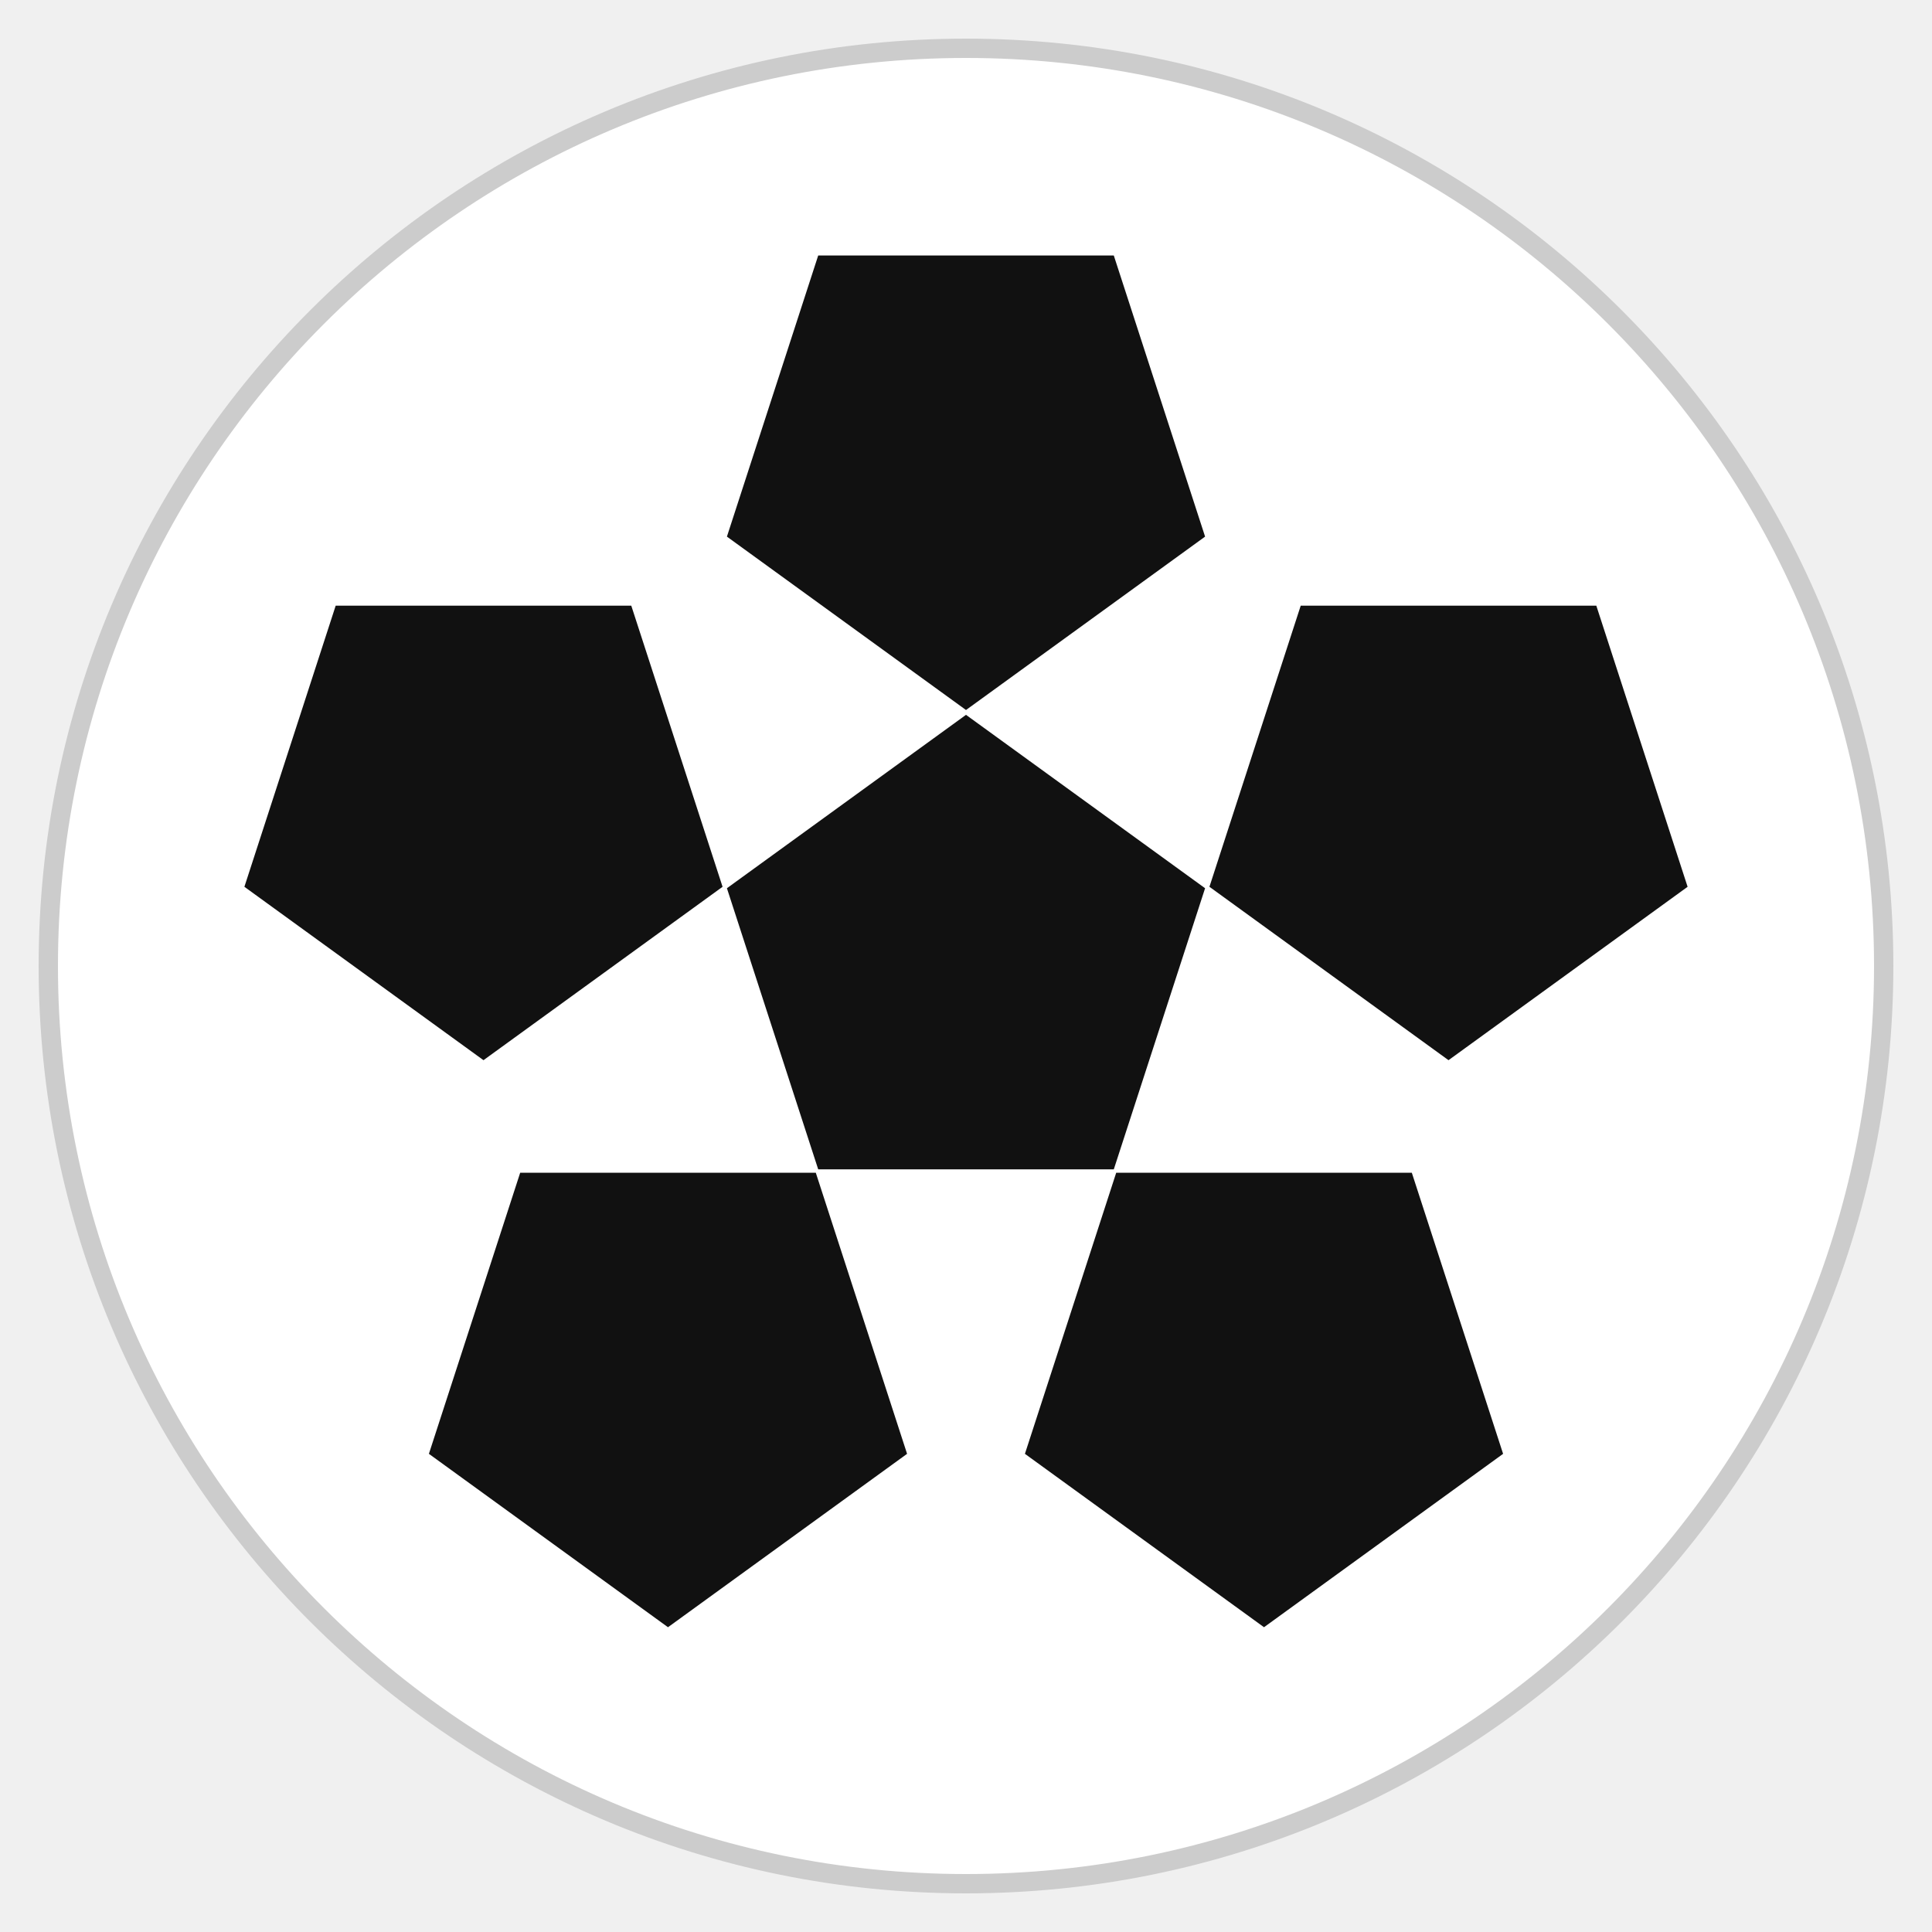
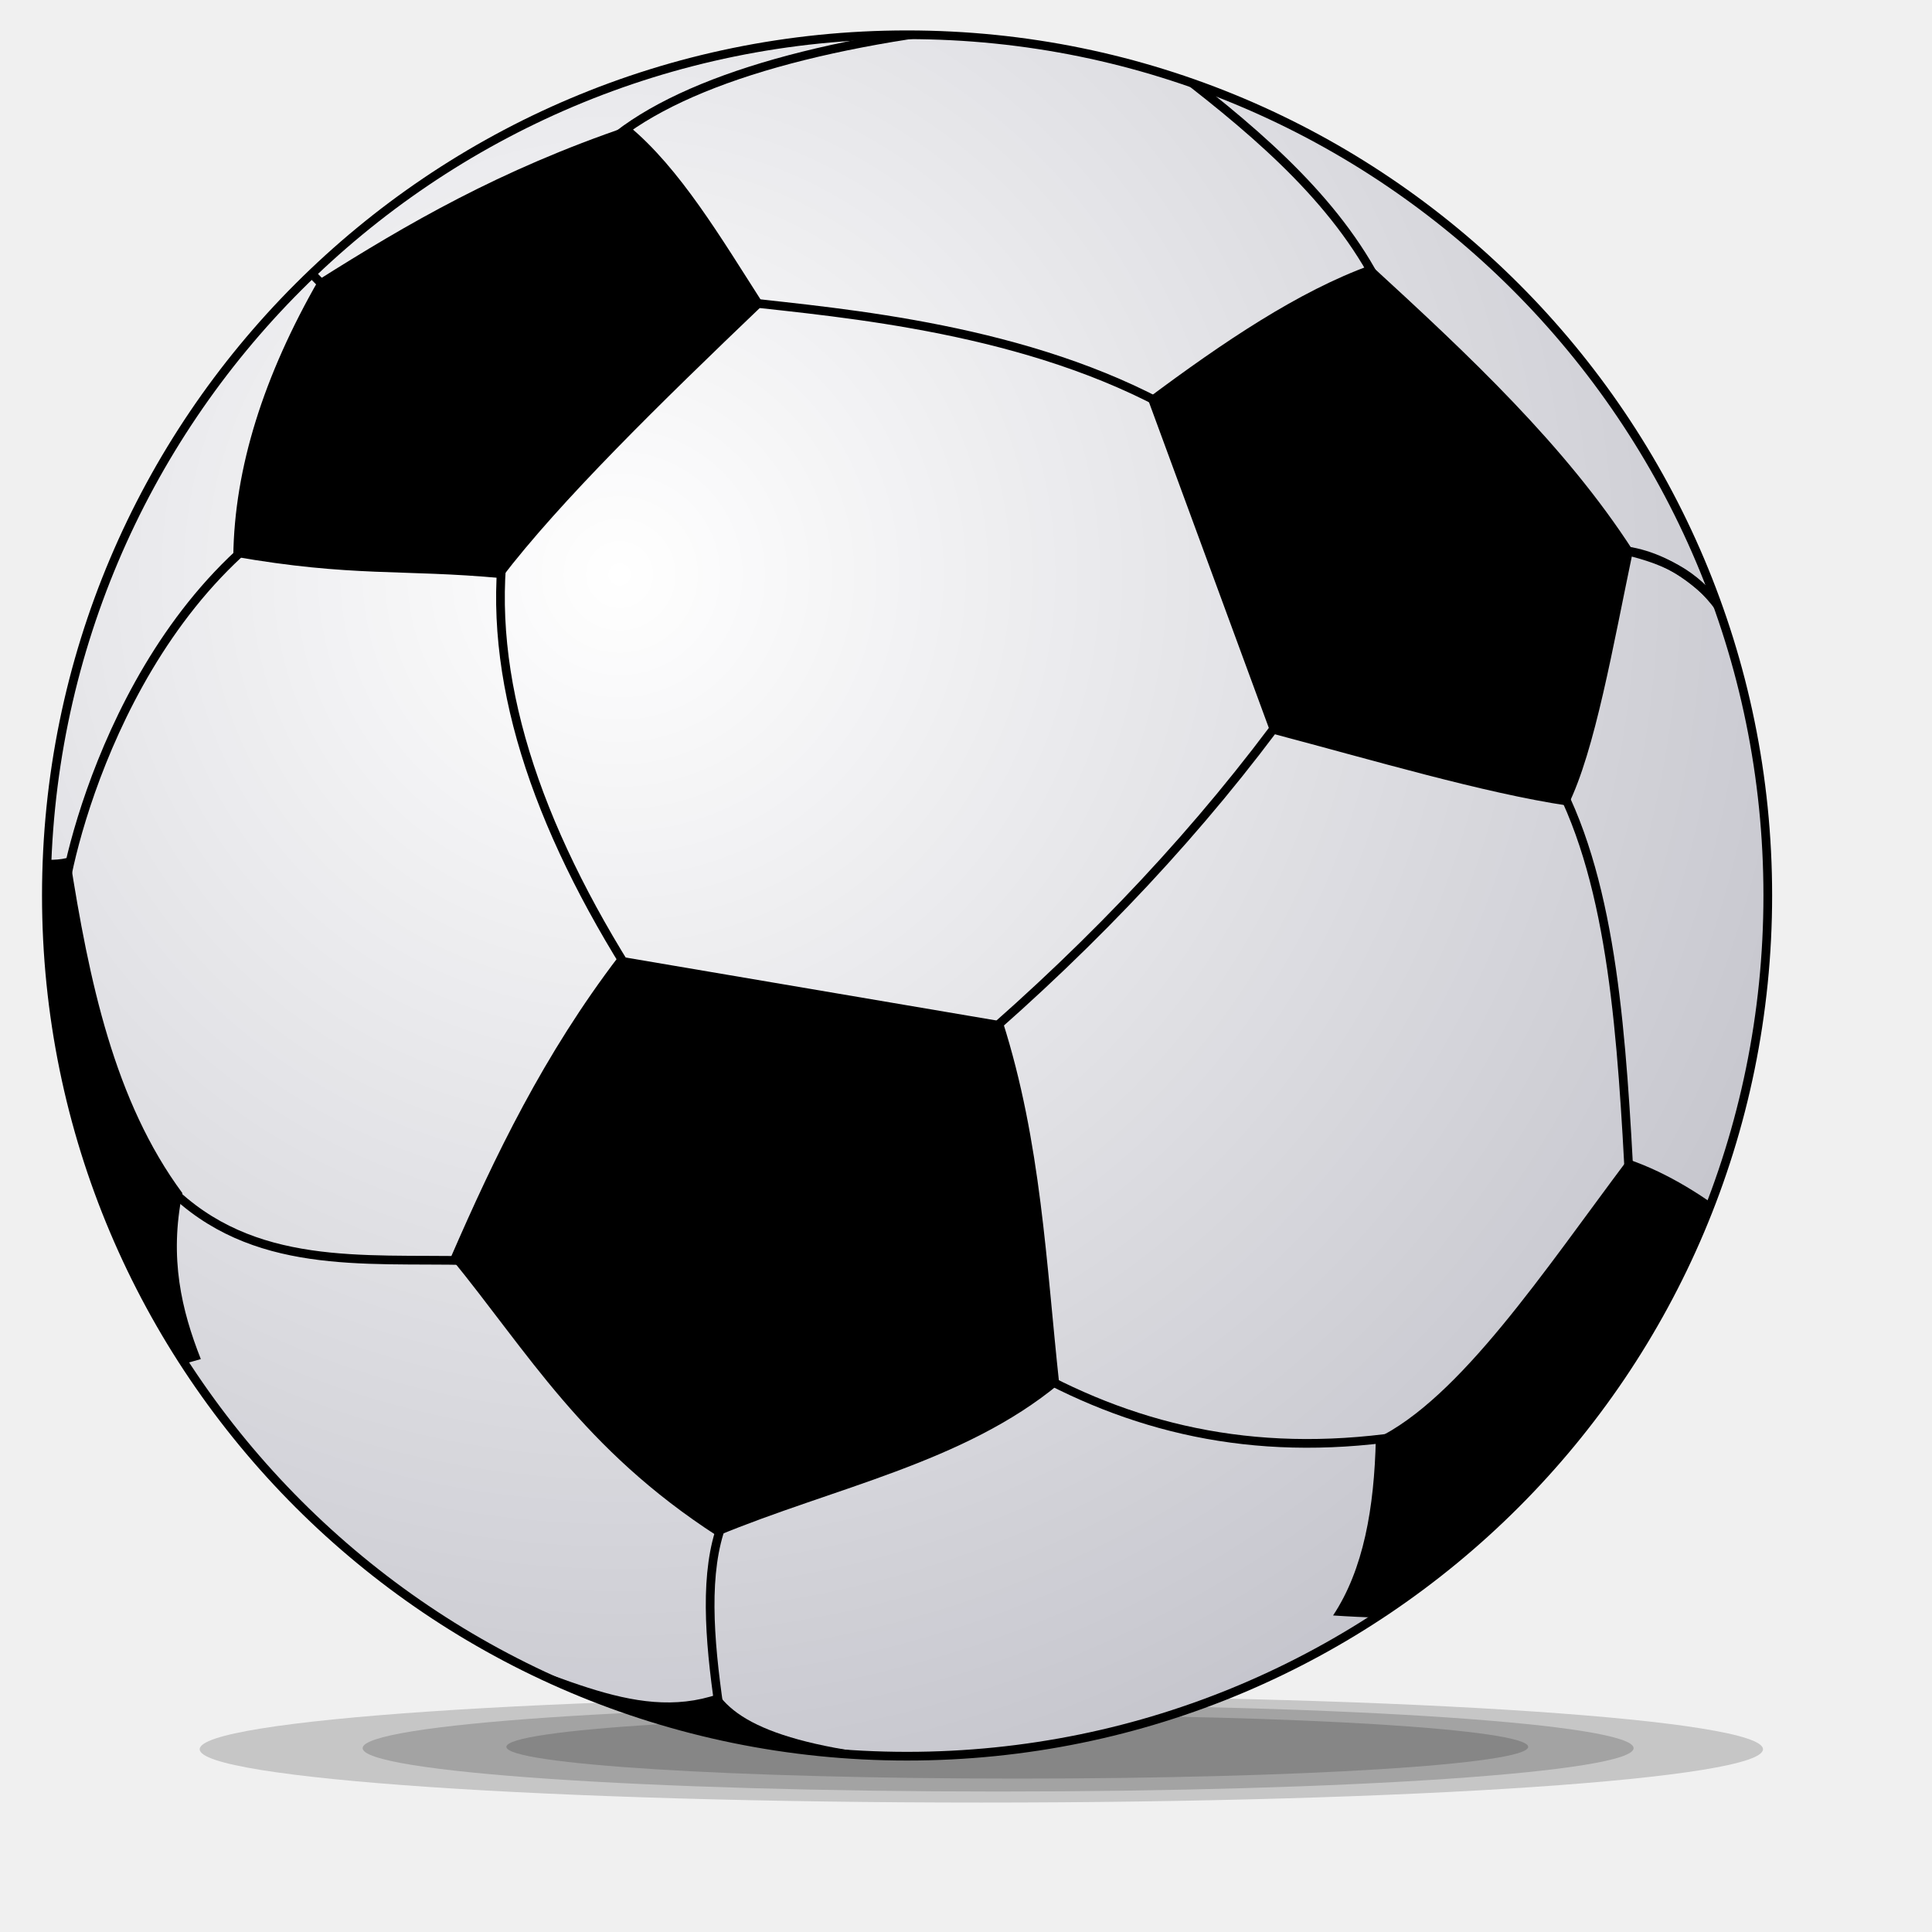
- <svg xmlns="http://www.w3.org/2000/svg" viewBox="0 0 400 400">
+ <svg xmlns="http://www.w3.org/2000/svg" xmlns:xlink="http://www.w3.org/1999/xlink" width="333.333" height="333.333">
  <defs>
-     <clipPath id="ball-clip">
-       <circle cx="200" cy="200" r="190" />
-     </clipPath>
+     <mask id="A">
+       <path d="M 304 156.5 A 149 149 0 1 1  6,156.5 A 149 149 0 1 1  304 156.5 z" transform="matrix(.996644 0 0 .996644 2.02013 .525168)" opacity="1" fill="#fff" fill-opacity="1" fill-rule="evenodd" stroke="none" stroke-width="1.505" stroke-linecap="round" stroke-linejoin="round" stroke-miterlimit="4" stroke-dasharray="none" stroke-dashoffset="0" stroke-opacity="1" />
+     </mask>
+     <radialGradient id="B" cx="105.23" cy="100.923" fx="105.23" fy="100.923" r="149" gradientTransform="matrix(2.573416,0,0,2.573416,-163.9033,-160.6078)" gradientUnits="userSpaceOnUse">
+       <stop offset="0" stop-color="#002" stop-opacity="0" />
+       <stop offset="1" stop-color="#002" stop-opacity=".39" />
+     </radialGradient>
+     <path id="C" d="M305 154.5c0 82.014-66.486 148.5-148.5 148.5S8 236.514 8 154.5 74.486 6 156.5 6 305 72.486 305 154.5z" />
  </defs>
-   <circle cx="200" cy="200" r="190" fill="white" />
-   <polygon points="200,148 249.5,183.9 230.6,242.1 169.4,242.1 150.5,183.9" fill="#111" clip-path="url(#ball-clip)" />
-   <polygon points="200,147 249.5,111.1 230.6,52.9 169.4,52.9 150.5,111.1" fill="#111" clip-path="url(#ball-clip)" />
-   <polygon points="250.4,183.6 269.3,125.4 330.5,125.4 349.4,183.6 299.9,219.5" fill="#111" clip-path="url(#ball-clip)" />
-   <polygon points="231.1,242.8 292.3,242.8 311.2,301 261.7,336.9 212.2,301" fill="#111" clip-path="url(#ball-clip)" />
-   <polygon points="168.9,242.8 107.7,242.8 88.8,301 138.3,336.9 187.8,301" fill="#111" clip-path="url(#ball-clip)" />
-   <polygon points="149.6,183.6 130.7,125.4 69.5,125.4 50.6,183.6 100.1,219.5" fill="#111" clip-path="url(#ball-clip)" />
-   <circle cx="200" cy="200" r="190" fill="none" stroke="#ccc" stroke-width="4" />
+   <g fill-rule="evenodd">
+     <path d="M304.173 301.802c0 5.08-60.378 9.198-134.859 9.198s-134.859-4.118-134.859-9.198 60.378-9.198 134.859-9.198 134.859 4.118 134.859 9.198z" fill-opacity=".179" />
+     <path d="M263.664 301.389c0 3.025-39.466 5.477-88.149 5.477s-88.149-2.452-88.149-5.477 39.466-5.477 88.149-5.477 88.149 2.452 88.149 5.477z" fill-opacity=".179" />
+     <path d="M281.852 301.612c0 4.133-49.089 7.484-109.644 7.484s-109.644-3.351-109.644-7.484 49.089-7.484 109.644-7.484 109.644 3.351 109.644 7.484z" fill-opacity=".179" />
+     <use xlink:href="#C" fill="#fff" />
+     <use xlink:href="#C" fill="url(#B)" />
+   </g>
+   <g mask="url(#A)" transform="translate(0 -2)">
+     <g fill="none">
+       <g stroke="#000">
+         <path d="M592.817 448.412c-6.755-10.521-13.273-15.379-26.136-18.614" transform="matrix(.650569 0 0 .650569 -87.30901 -182.4046)" stroke-width="2.306" />
+         <g stroke-width="1.5">
+           <path d="M50 45.375l13.5 13.75M48 92c-30.657 21.956-38.125 66.506-37 66.25m76-63c-3.161 23.337 5.251 48.914 22.75 76.25m-80.625 35.375c14.427 14.424 33.602 12.21 51.625 12.625m43.878 45.359c-3.122 8.252-2.315 19.684-.53 31.908M103.061 28.42c11.477-11.491 36.095-18.908 68.236-22.274m66.026 43.929c-7.987-14.876-22.058-26.565-36.948-37.825m-72.389 41.802c17.643 1.987 49.487 4.601 74.777 18.915M222.5 124c-15.122 20.853-33.378 40.314-54.5 58.5m9.5 55.75c19.358 10.801 40.561 15.445 66.25 11.25m24.75-113c9.881 18.552 11.331 44.887 12.75 71.25m-3.5-111c8.139.274 16.027 4.574 23.5 15.5" />
+         </g>
+       </g>
+     </g>
+     <g fill-rule="evenodd">
+       <path d="M40.25 98c20.654 3.619 29.153 2.16 46.25 3.75 10.107-13.262 27.262-30.048 45.25-47.25-7.424-11.585-14.431-23.441-23.25-30.75-22.39 7.591-38.335 16.939-53.5 26.5C45.482 66.824 40.435 82.759 40.25 98zM198 70.75l21.25 57.75c17.726 4.681 36.626 10.301 51.25 12.5 4.701-9.437 7.811-27.624 11.25-44-11.68-18.118-28.341-33.746-45.25-49.25-12.436 4.485-25.404 13.229-38.5 23zM106.75 167L173 178.25c6.636 20.833 7.494 41.667 9.75 62.5-16.41 13.636-39.039 17.942-59 26.25-23.226-15.013-32.683-31.748-46-48 7.647-17.586 16.082-35.073 29-52zM1.061 148.805c.032 1.048 8.047 2.226 10.96 1.061 3.346 21.418 7.729 42.145 19.445 57.983-2.294 11.223-.134 20.22 3.182 28.638-20.318 5.695-18.552 8.774-26.517 12.374m67.529 35.532c19.311 5.113 33.379 15.037 48.26 9.899 4.377 6.2 16.486 10.684 48.083 12.021l-85.913 7.601m213.535-101.289c-5.637-4.154-11.469-8.114-18.75-10.625-14.5 19.317-29 41.308-43.5 48.25-.267 11.909-2.123 22.547-7.375 30.469 10.951.739 22.389.699 35-1.219" />
+     </g>
+   </g>
+   <use xlink:href="#C" fill="none" stroke="#000" stroke-width="1.5" stroke-linejoin="round" />
</svg>
